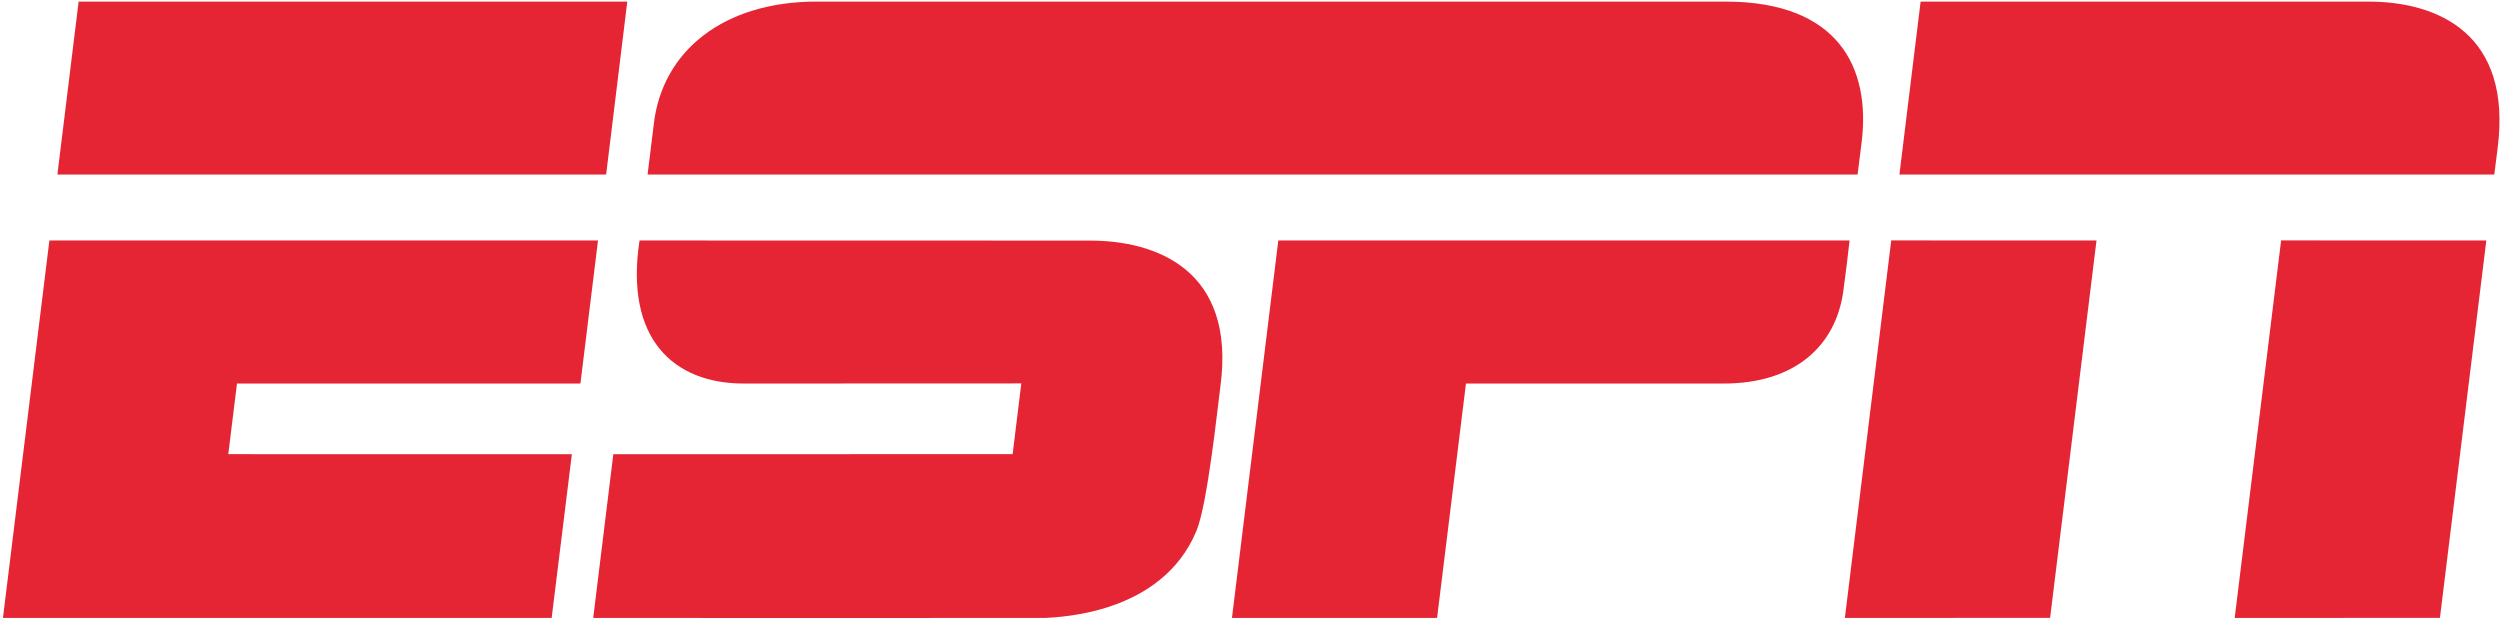
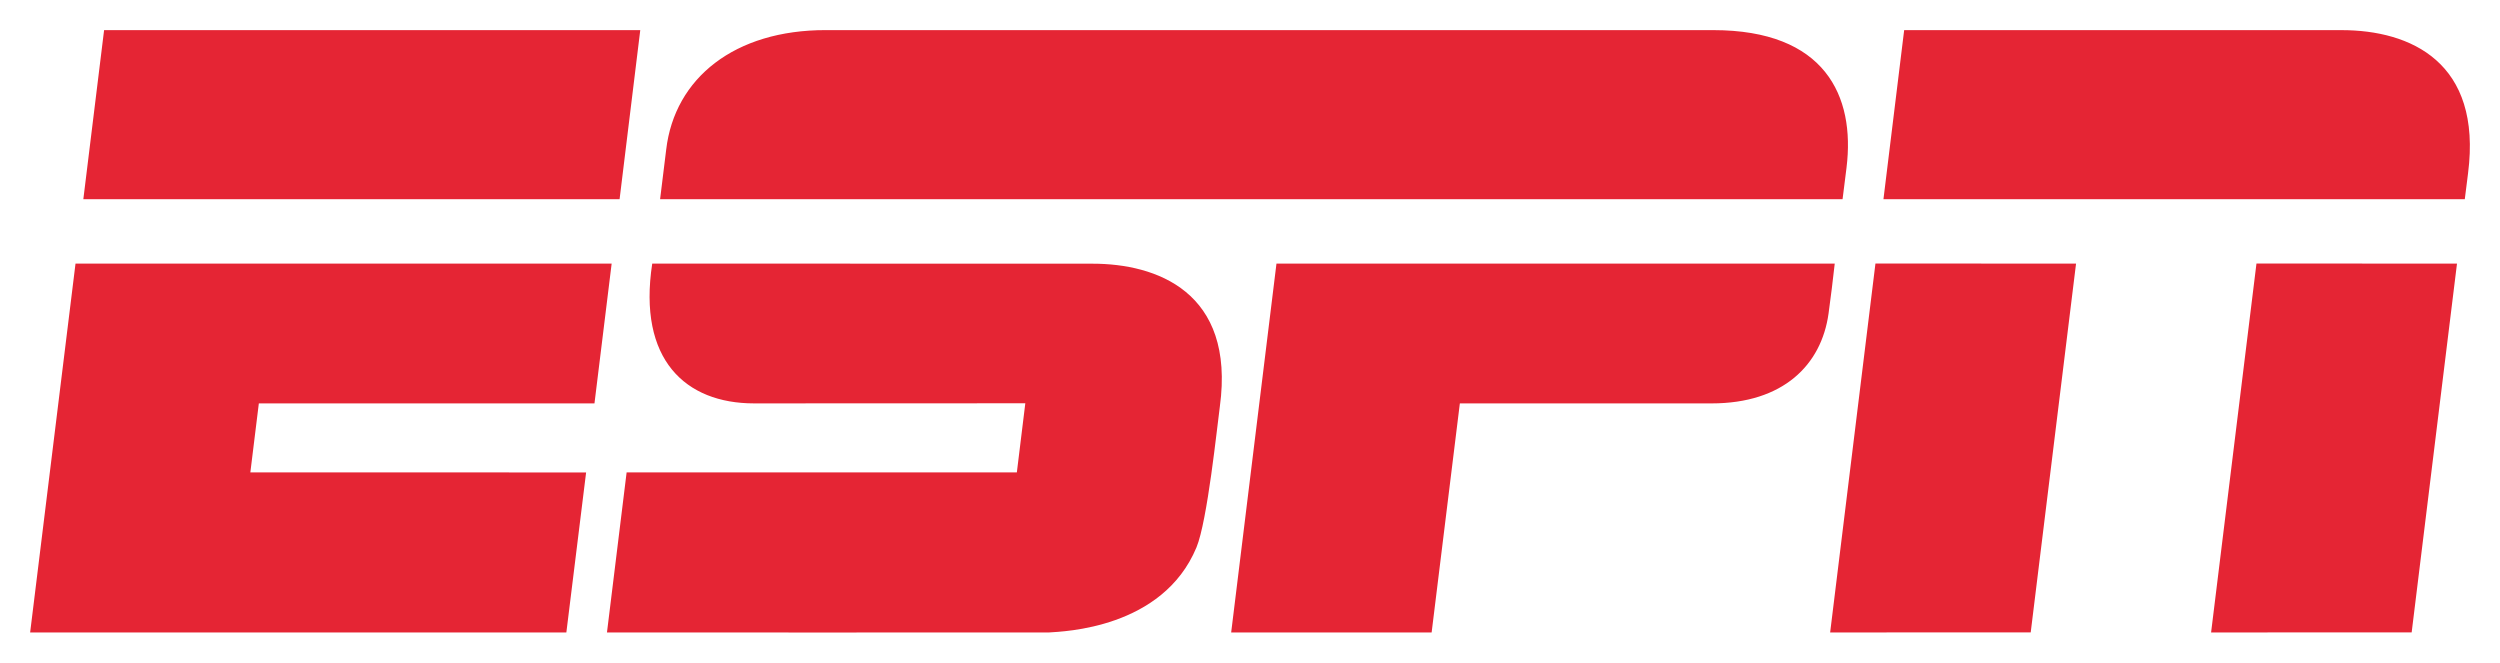
- <svg xmlns="http://www.w3.org/2000/svg" width="554" height="137">
+ <svg xmlns="http://www.w3.org/2000/svg" viewBox="-6.18 -6.48 566.9 150.26">
  <path d="M181.064.348c-20.608-.027-34.256 10.836-36.176 27.079a1600.065 1600.065 0 0 1-1.384 11.257H411.64s.504-3.957.896-7.133C414.552 15.188 407.6.35 382.312.35v.002S191.928.36 181.064.348zM17.424.353l-4.706 38.331h121.6l4.688-38.33H17.422h.002zm408.184 0l-4.696 38.331h131.824s.16-1.386.744-5.898C556.688 7.626 540.456.353 524.784.353h-99.176zm-6.512 52.926l-10.272 83.656 45.48-.016 10.28-83.624-45.488-.018v.002zm86.4 0l-10.288 83.656 45.48-.016 10.28-83.624-45.472-.018v.002zm-494.552.012L.654 136.939h121.592l4.48-36.288-76.138-.008 1.926-15.648h76.108l3.896-31.702H10.95l-.006-.002zm130.776 0c-3.336 21.832 7.592 31.701 23.08 31.701 8.424 0 61.52-.024 61.52-.024l-1.92 15.672-88.488.008-4.456 36.288s96.336.032 100.24 0c3.224-.232 25.76-.848 33.432-19.28 2.488-5.984 4.688-27.44 5.304-31.944 3.544-26.16-14.568-32.397-28.832-32.397-7.864 0-84.352-.024-99.88-.024zm141.552 0L273 136.939h45.456l6.4-51.944h57.096c16.192 0 24.896-8.706 26.512-20.397a430.97 430.97 0 0 0 1.4-11.305H283.272v-.002z" fill="#E52534" />
</svg>
